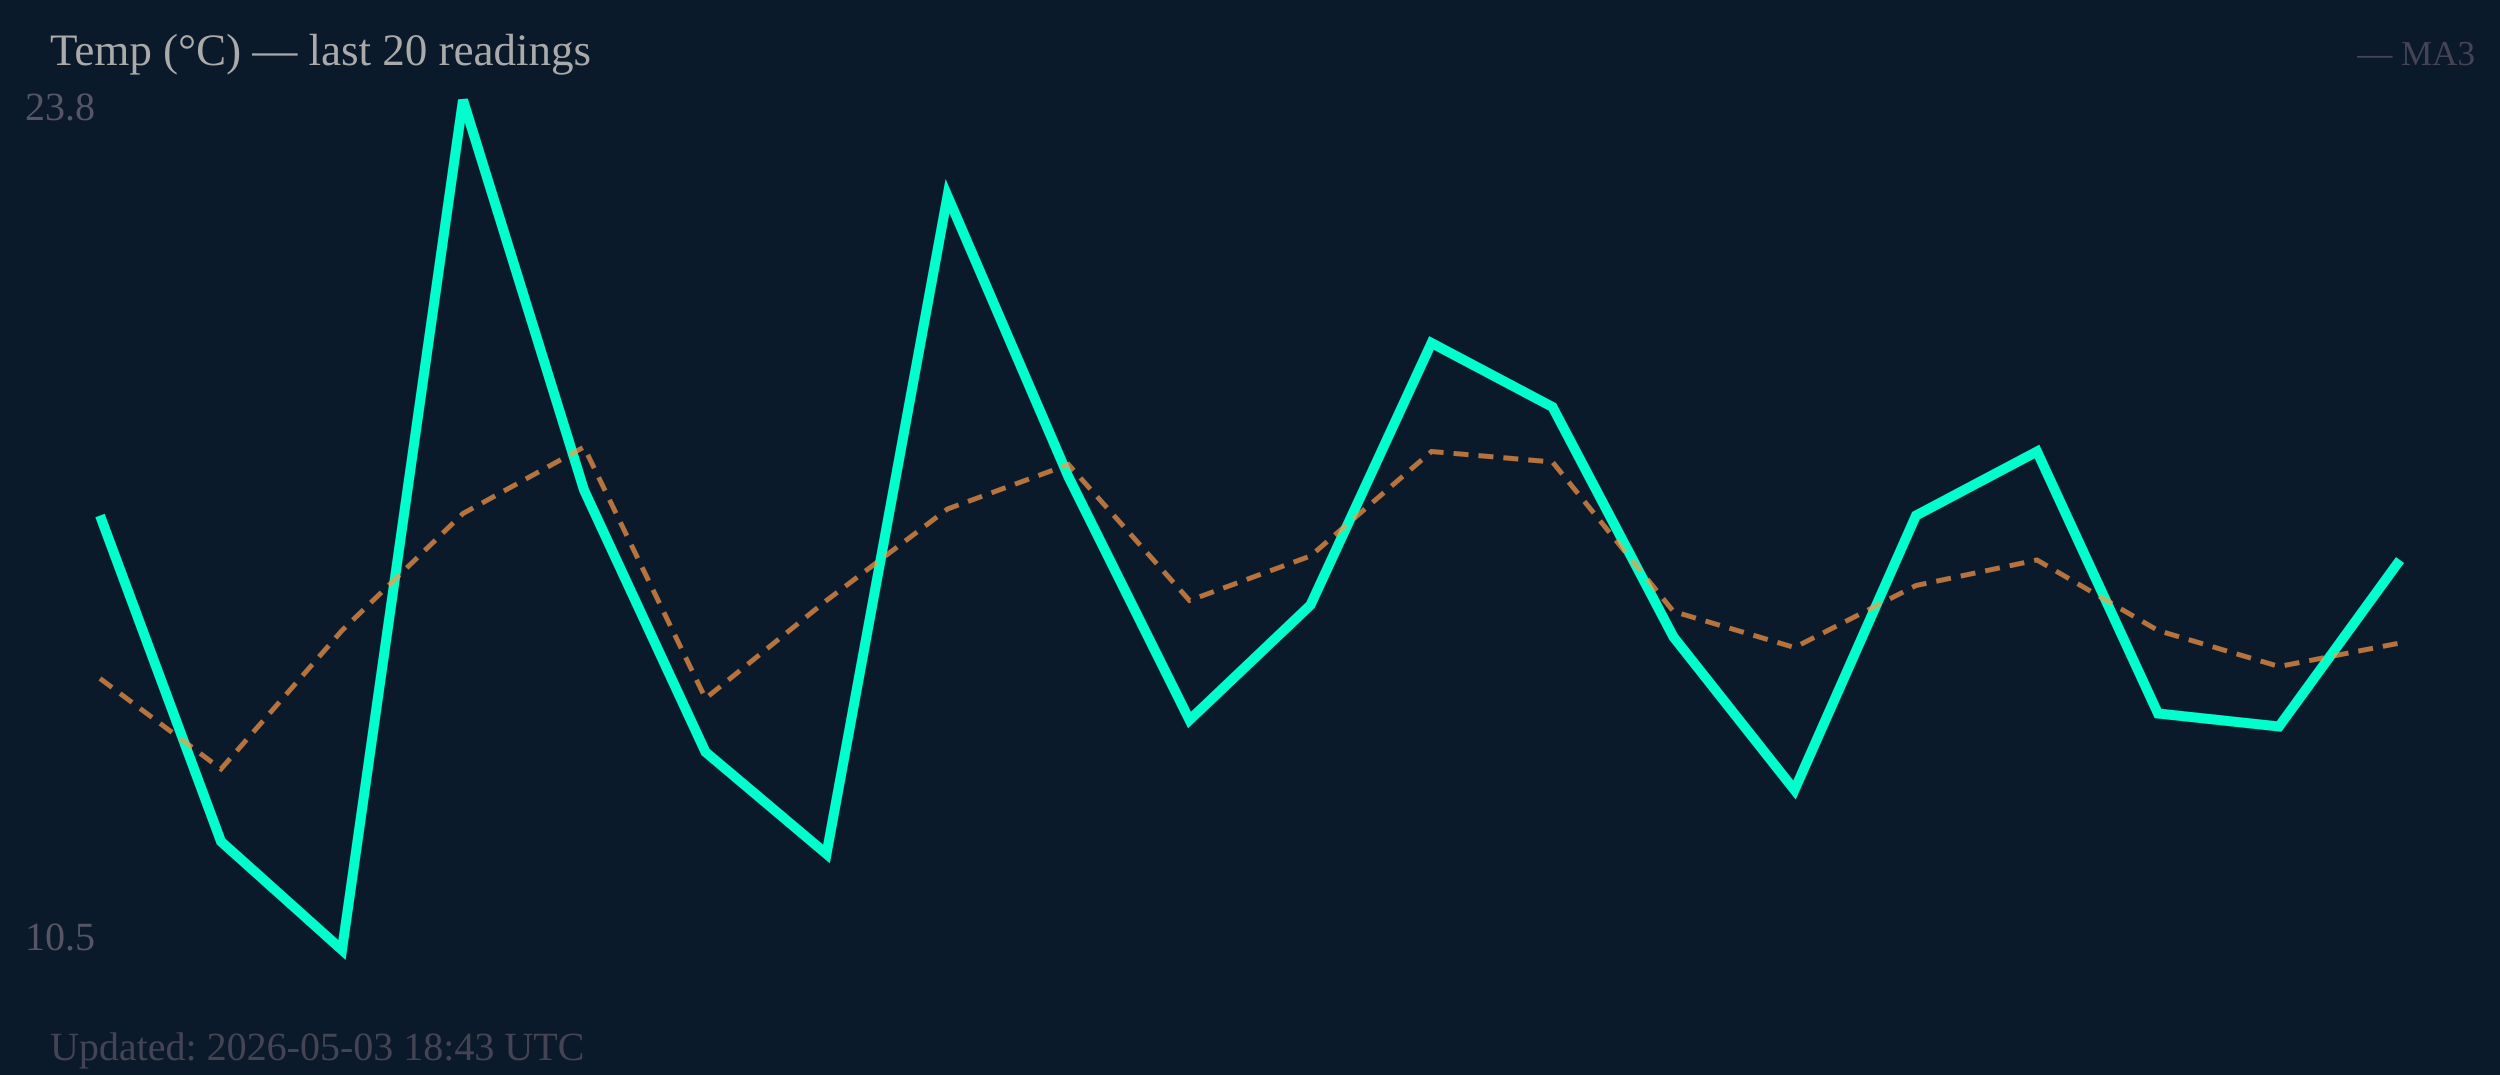
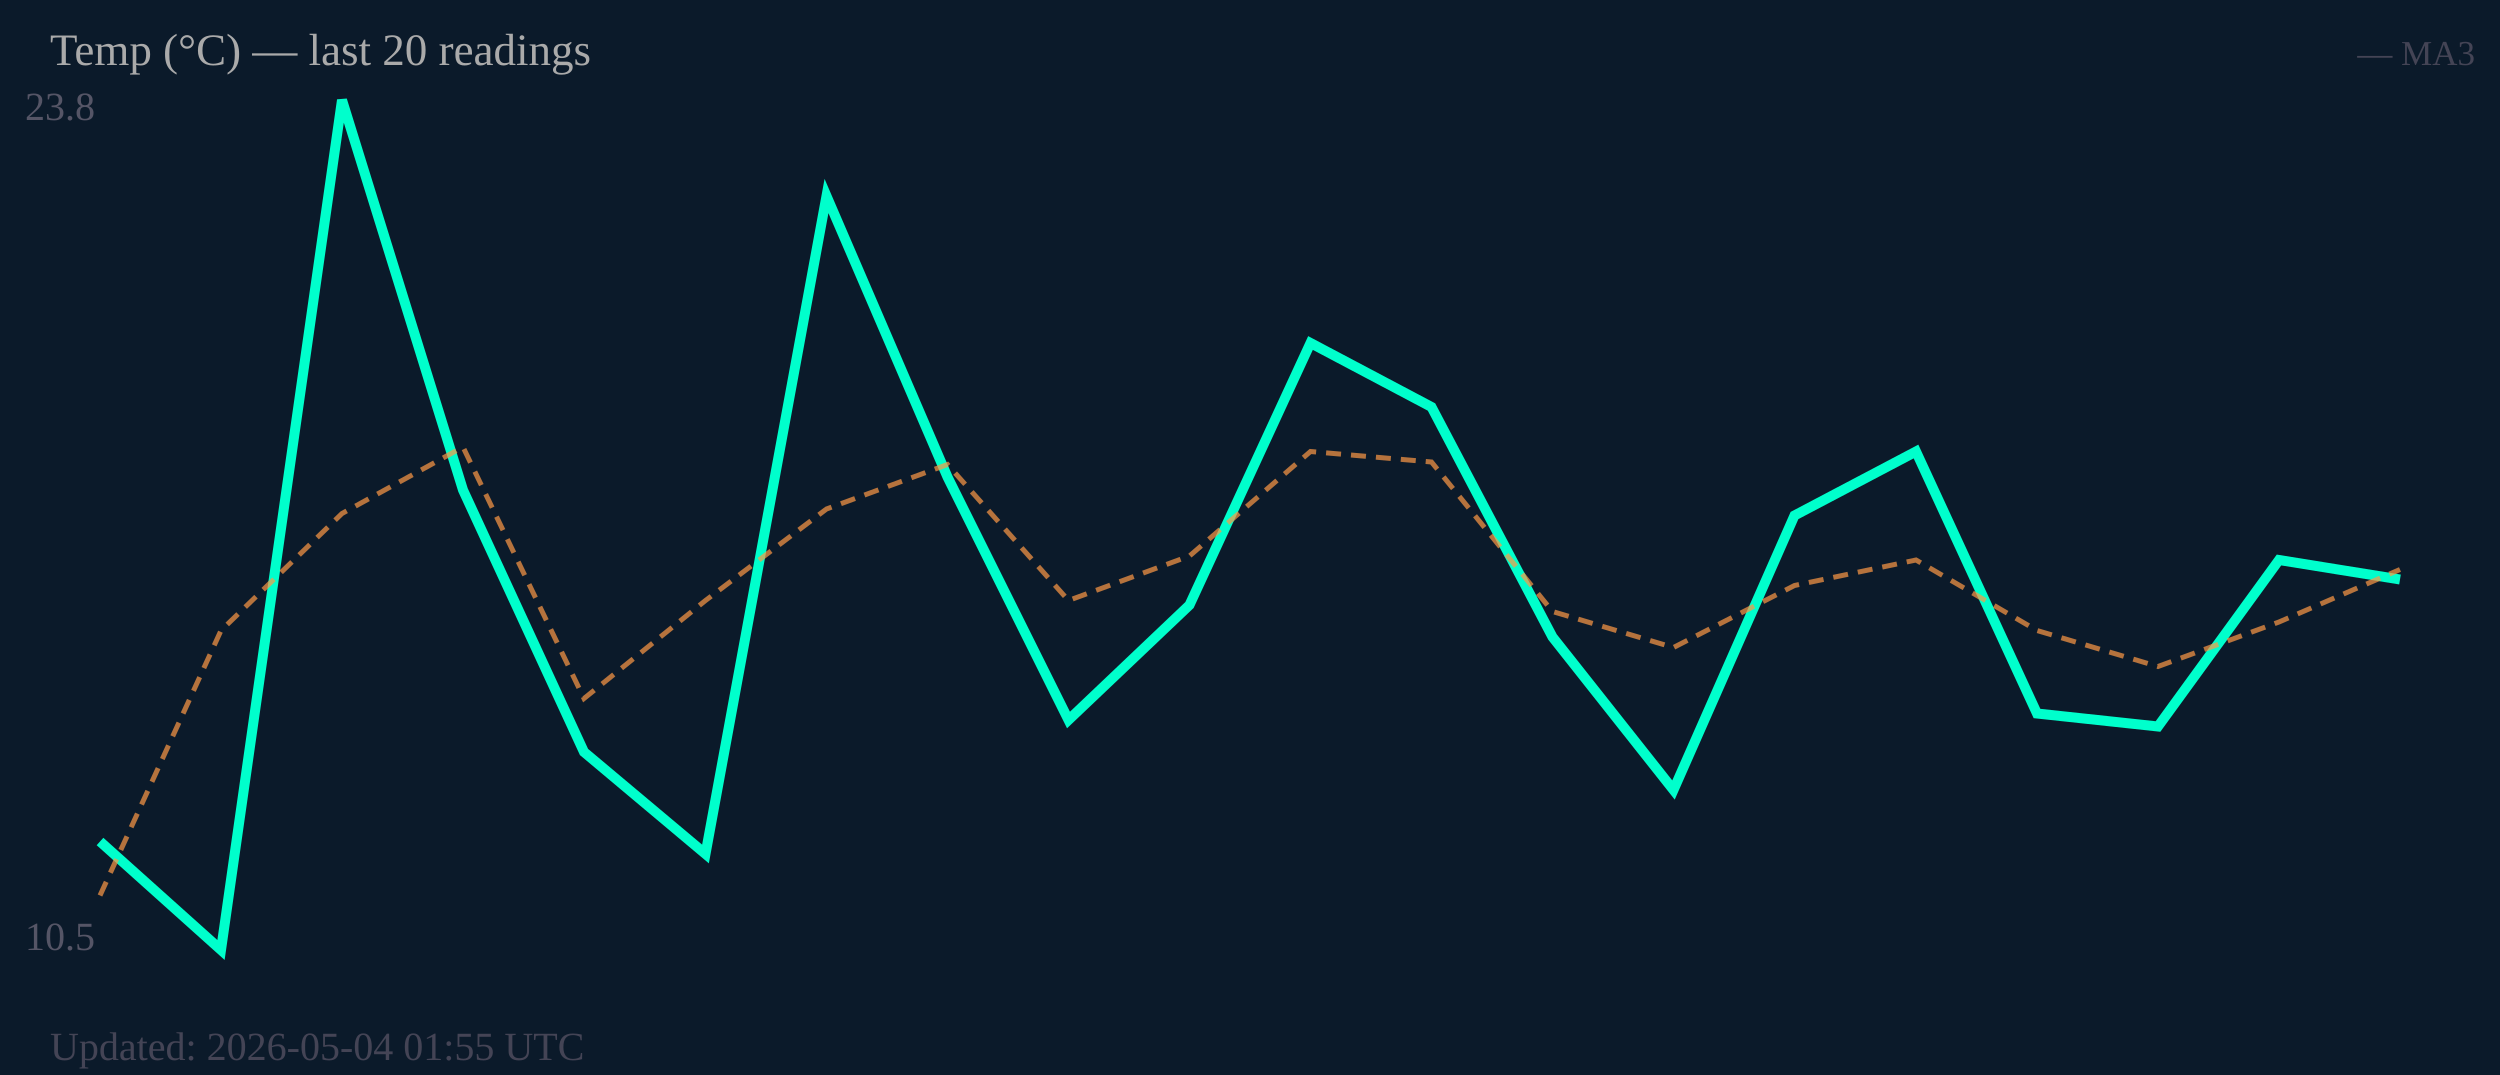
<svg xmlns="http://www.w3.org/2000/svg" width="500" height="215" viewBox="0 0 500 215">
  <rect width="500" height="215" fill="#0b1a2a" />
  <text x="5" y="24" font-size="8" fill="#556">23.8</text>
  <text x="5" y="190" font-size="8" fill="#556">10.5</text>
-   <polyline fill="none" stroke="#00ffcc" stroke-width="2" points="20.0,103.1 44.2,168.3 68.4,190.0 92.6,20.0 116.8,98.0 141.1,150.4 165.3,170.8 189.5,39.2 213.7,95.4 237.9,144.0 262.1,121.0 286.3,68.6 310.5,81.4 334.7,127.4 358.9,158.0 383.2,103.1 407.4,90.3 431.6,142.7 455.8,145.3 480.0,112.0" />
-   <polyline fill="none" stroke="#ff9944" stroke-width="1" stroke-dasharray="3,2" opacity="0.7" points="20.0,135.7 44.2,153.8 68.4,126.1 92.6,102.7 116.8,89.4 141.1,139.7 165.3,120.1 189.5,101.8 213.7,92.9 237.9,120.1 262.1,111.2 286.3,90.3 310.5,92.4 334.7,122.3 358.9,129.5 383.2,117.1 407.4,112.0 431.6,126.1 455.8,133.3 480.0,128.6" />
+   <polyline fill="none" stroke="#00ffcc" stroke-width="2" points="20.0,168.3 44.2,190.0 68.4,20.0 92.6,98.0 116.8,150.4 141.1,170.8 165.3,39.2 189.5,95.4 213.7,144.0 237.9,121.0 262.1,68.6 286.3,81.4 310.5,127.4 334.7,158.0 358.9,103.1 383.2,90.3 407.4,142.7 431.6,145.3 455.8,112.0 480.0,115.9" />
+   <polyline fill="none" stroke="#ff9944" stroke-width="1" stroke-dasharray="3,2" opacity="0.7" points="20.0,179.1 44.2,126.1 68.4,102.7 92.6,89.4 116.8,139.7 141.1,120.1 165.3,101.8 189.5,92.9 213.7,120.1 237.9,111.2 262.1,90.3 286.3,92.4 310.5,122.3 334.7,129.5 358.9,117.1 383.2,112.0 407.4,126.1 431.6,133.3 455.8,124.4 480.0,113.9" />
  <text x="10" y="13" font-size="9" fill="#aaa">Temp (°C) — last 20 readings</text>
  <text x="495" y="13" font-size="7" fill="#445" text-anchor="end">— MA3</text>
-   <text x="10" y="212" font-size="8" fill="#445">Updated: 2026-05-03 18:43 UTC</text>
+   <text x="10" y="212" font-size="8" fill="#445">Updated: 2026-05-04 01:55 UTC</text>
</svg>
